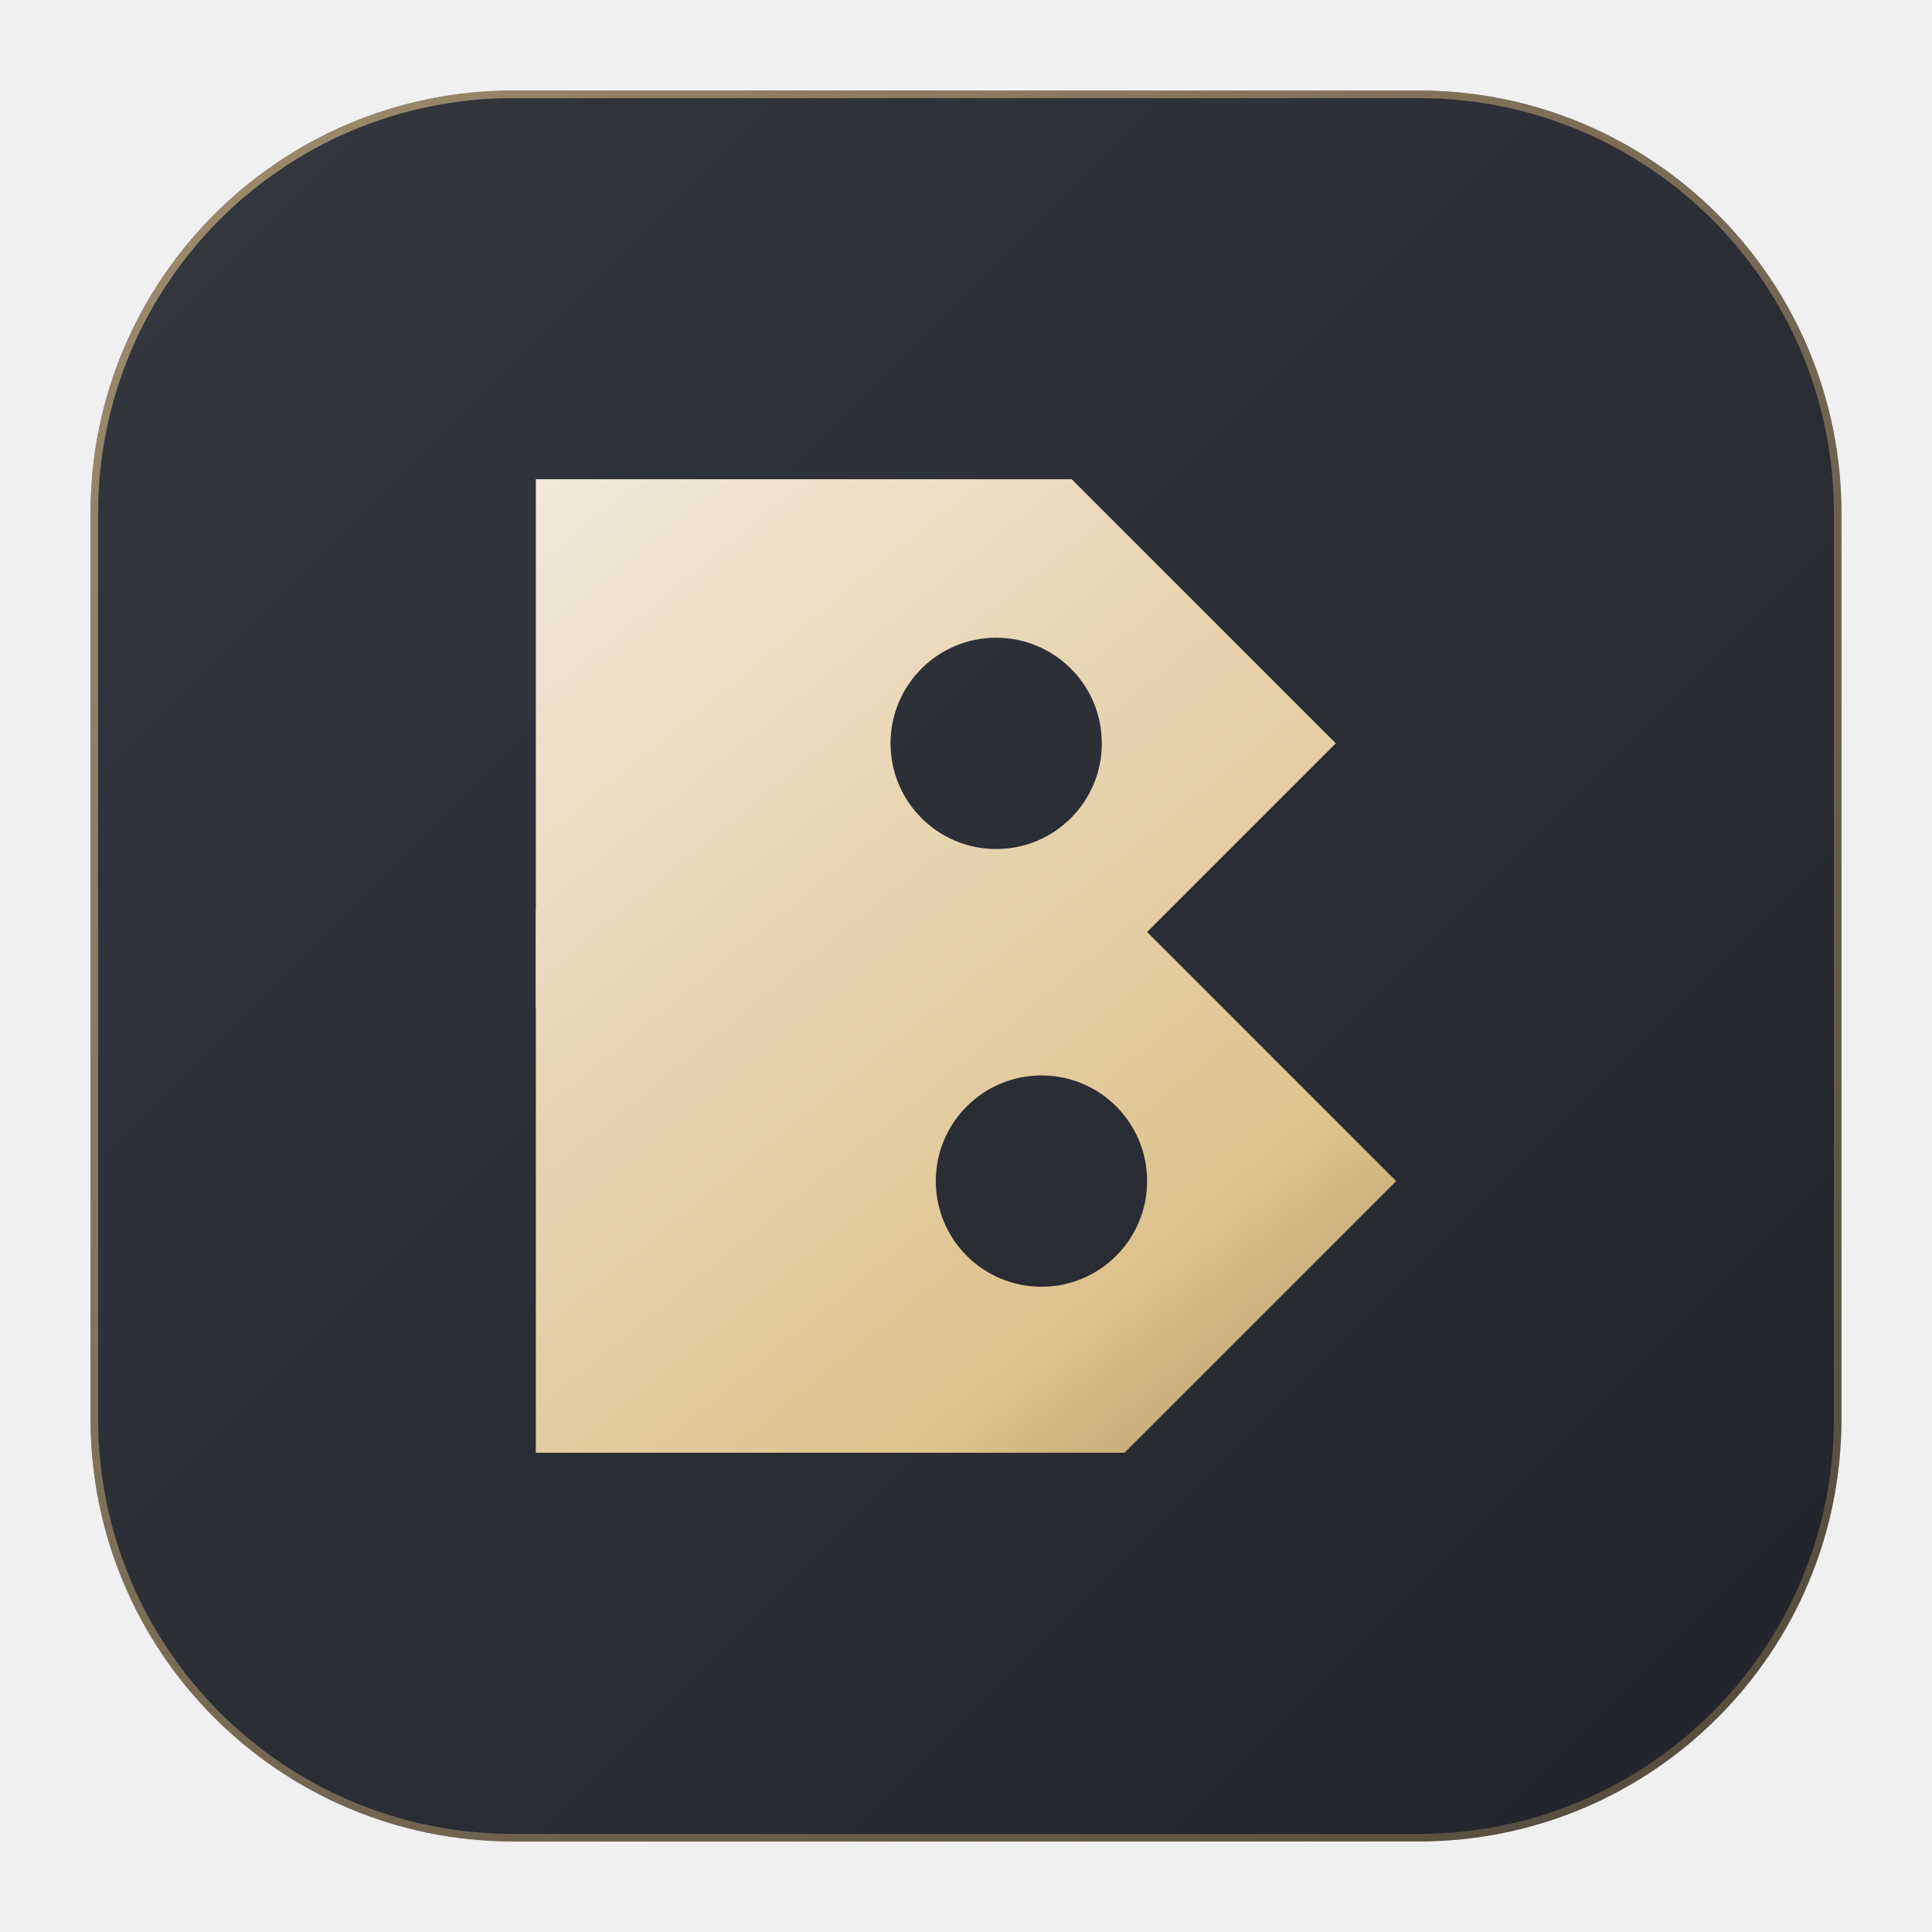
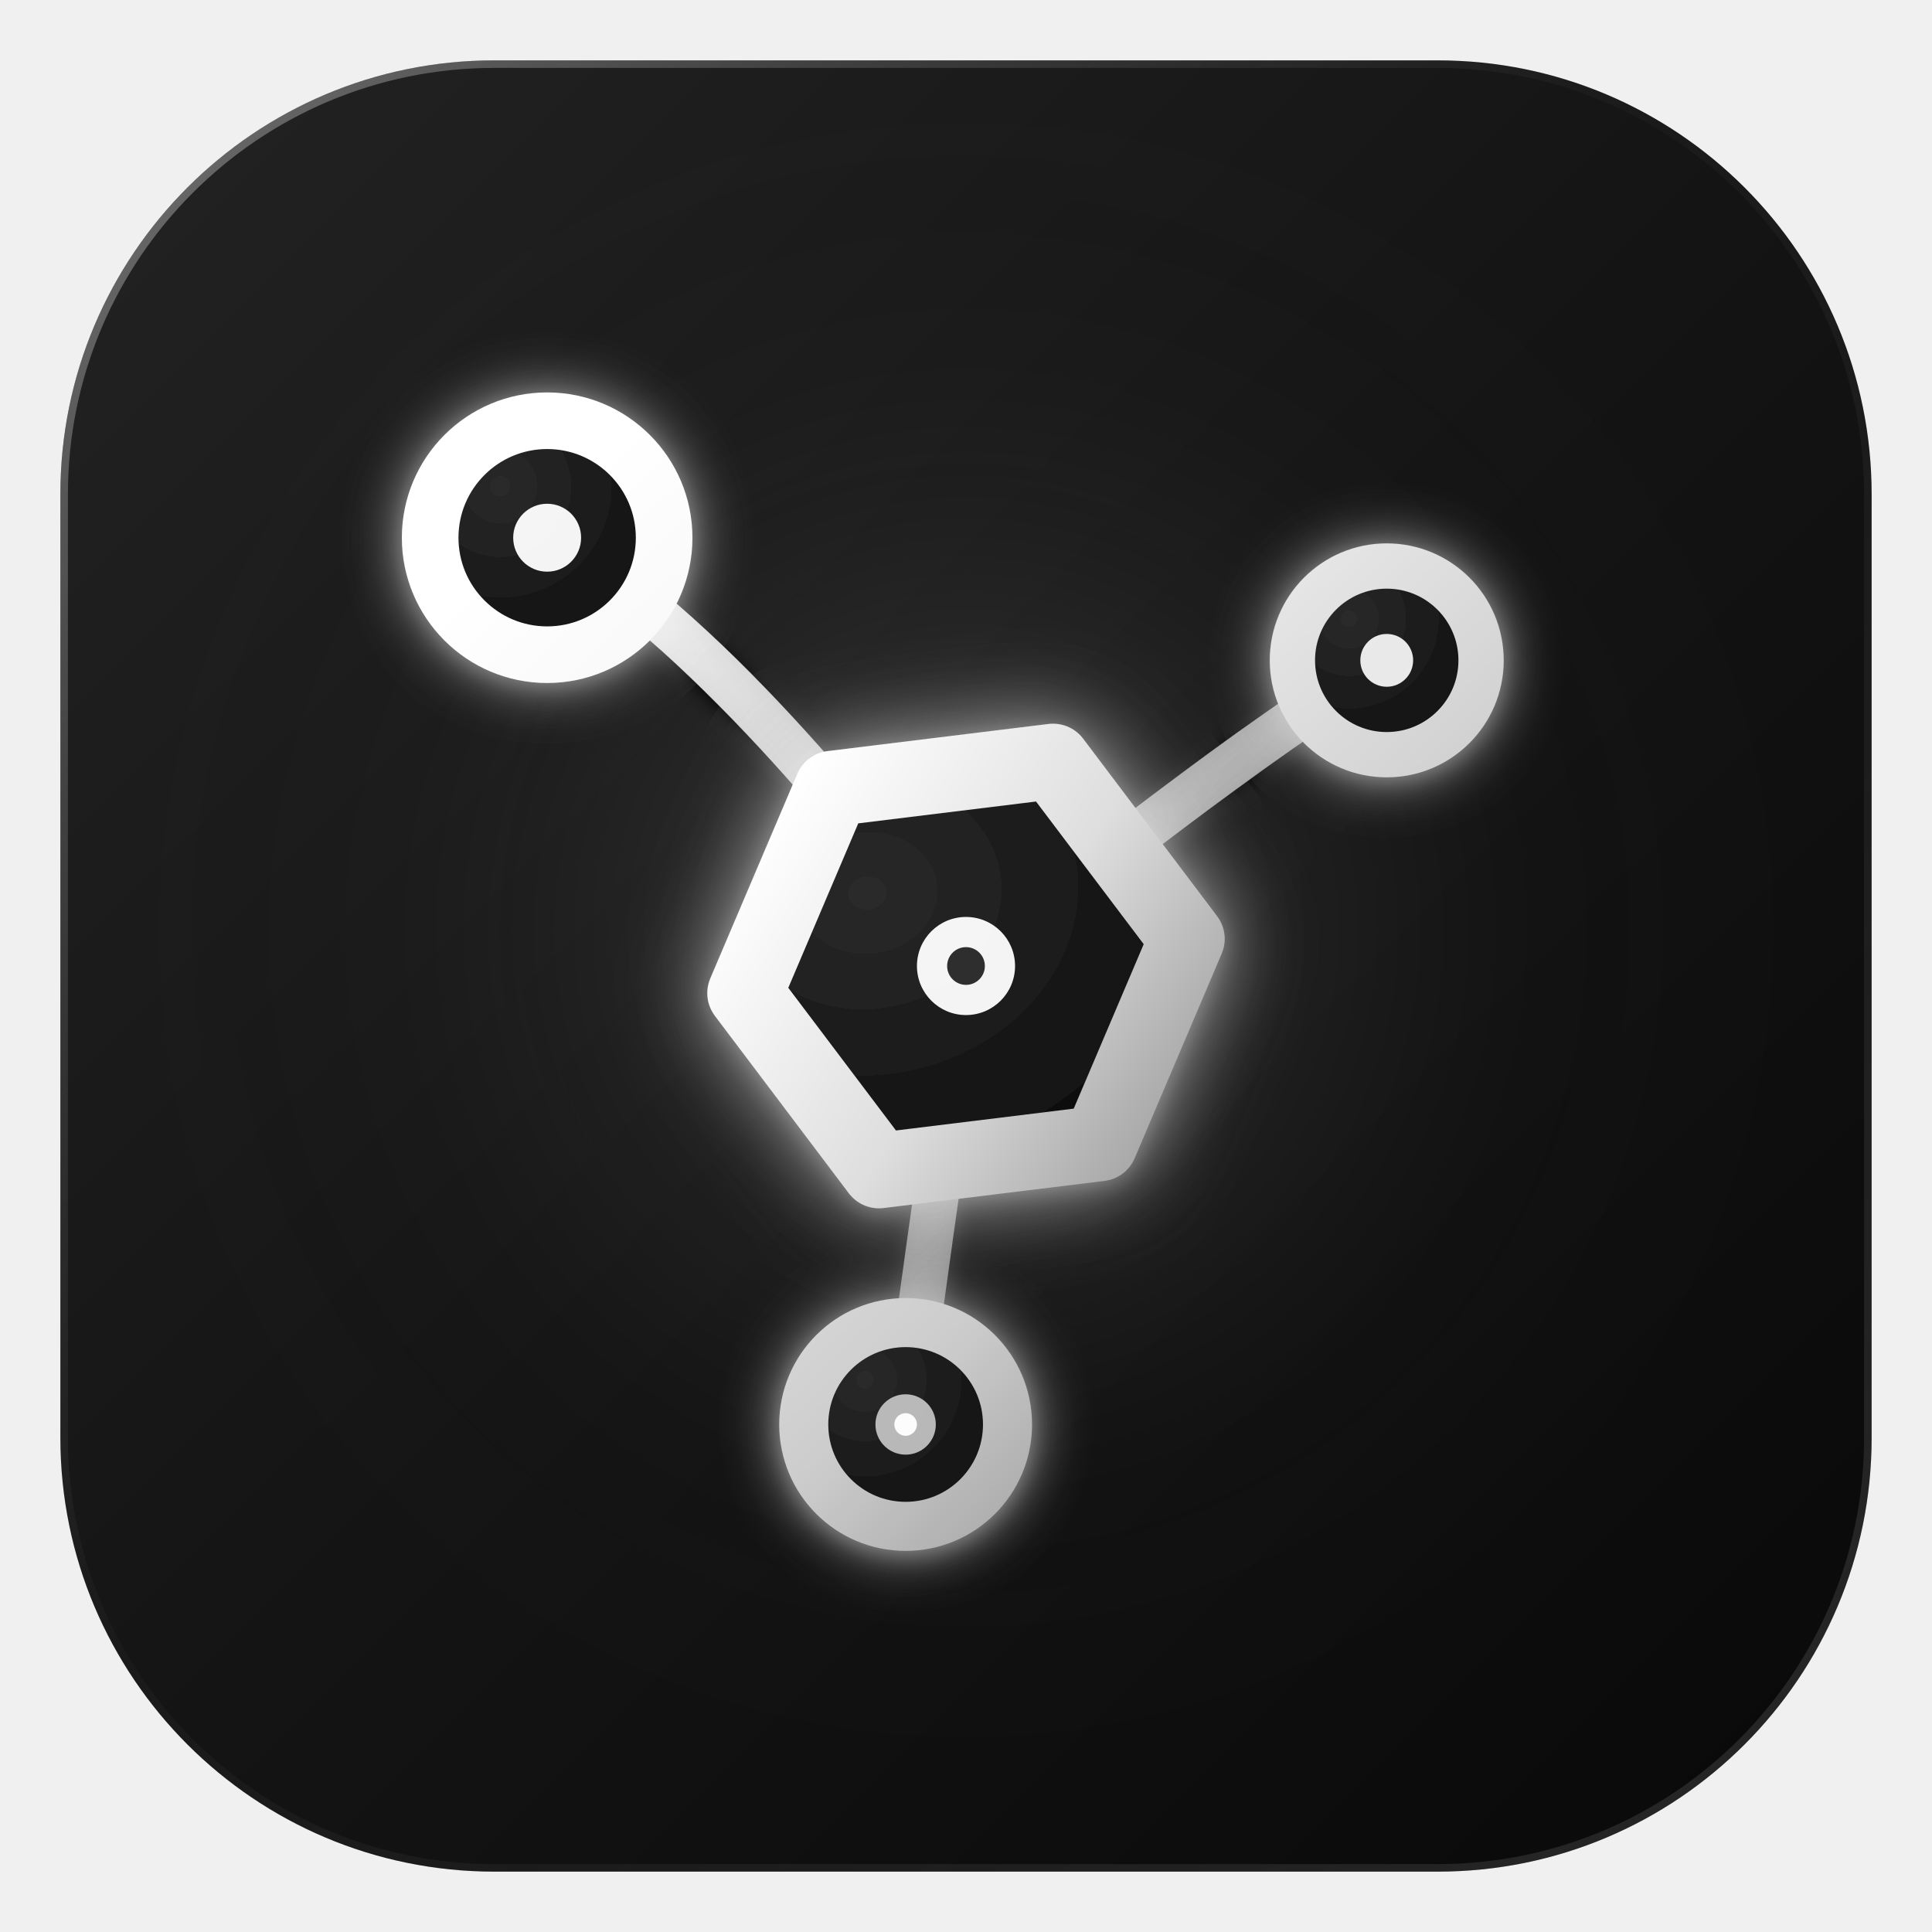
- <svg xmlns="http://www.w3.org/2000/svg" viewBox="0 0 512 512" role="img" aria-labelledby="title desc">
+ <svg xmlns="http://www.w3.org/2000/svg" viewBox="0 0 1024 1024" role="img" aria-labelledby="bos-title">
  <defs>
-     <linearGradient id="bos-bg" x1="0" y1="0" x2="512" y2="512" gradientUnits="userSpaceOnUse">
-       <stop stop-color="#35383f" />
-       <stop offset="0.55" stop-color="#2b2d34" />
-       <stop offset="1" stop-color="#202229" />
+     <linearGradient id="bw-bg" x1="0" y1="0" x2="1024" y2="1024" gradientUnits="userSpaceOnUse">
+       <stop offset="0%" stop-color="#242424" />
+       <stop offset="50%" stop-color="#141414" />
+       <stop offset="100%" stop-color="#080808" />
    </linearGradient>
-     <linearGradient id="bos-rim" x1="0" y1="0" x2="512" y2="512" gradientUnits="userSpaceOnUse">
-       <stop stop-color="rgba(221,194,140,0.65)" />
-       <stop offset="1" stop-color="rgba(165,139,93,0.35)" />
+     <radialGradient id="bw-glow" cx="50%" cy="48%" r="52%">
+       <stop offset="0%" stop-color="#ffffff" stop-opacity="0.16" />
+       <stop offset="60%" stop-color="#555555" stop-opacity="0.04" />
+       <stop offset="100%" stop-color="#080808" stop-opacity="0" />
+     </radialGradient>
+     <linearGradient id="bw-rim" x1="0%" y1="0%" x2="100%" y2="100%">
+       <stop offset="0%" stop-color="#ffffff" stop-opacity="0.4" />
+       <stop offset="45%" stop-color="#444444" stop-opacity="0.1" />
+       <stop offset="100%" stop-color="#888888" stop-opacity="0.25" />
    </linearGradient>
-     <linearGradient id="bos-glyph" x1="142" y1="120" x2="370" y2="400" gradientUnits="userSpaceOnUse">
-       <stop stop-color="#f2e9da" />
-       <stop offset="0.75" stop-color="#ddc28c" />
-       <stop offset="1" stop-color="#a58b5d" />
+     <linearGradient id="bw-spoke" x1="290" y1="285" x2="735" y2="760" gradientUnits="userSpaceOnUse">
+       <stop offset="0%" stop-color="#ffffff" stop-opacity="0.95" />
+       <stop offset="50%" stop-color="#d4d4d4" stop-opacity="0.75" />
+       <stop offset="100%" stop-color="#8a8a8a" stop-opacity="0.55" />
    </linearGradient>
-     <mask id="bos-aperture-mask">
-       <rect width="512" height="512" fill="#ffffff" />
-       <circle cx="264" cy="197" r="28" fill="#000000" />
-       <circle cx="276" cy="313" r="28" fill="#000000" />
-     </mask>
+     <linearGradient id="bw-metal" x1="280" y1="280" x2="740" y2="760" gradientUnits="userSpaceOnUse">
+       <stop offset="0%" stop-color="#ffffff" />
+       <stop offset="35%" stop-color="#f0f0f0" />
+       <stop offset="70%" stop-color="#cccccc" />
+       <stop offset="100%" stop-color="#888888" />
+     </linearGradient>
+     <linearGradient id="bw-hexstroke" x1="419" y1="422" x2="643" y2="614" gradientUnits="userSpaceOnUse">
+       <stop offset="0%" stop-color="#ffffff" />
+       <stop offset="50%" stop-color="#dedede" />
+       <stop offset="100%" stop-color="#999999" />
+     </linearGradient>
+     <radialGradient id="bw-nf" cx="30%" cy="28%" r="72%">
+       <stop offset="0%" stop-color="#2a2a2a" />
+       <stop offset="100%" stop-color="#111111" />
+     </radialGradient>
+     <filter id="bw-fx" x="-35%" y="-35%" width="170%" height="170%">
+       <feDropShadow dx="0" dy="8" stdDeviation="20" flood-color="#ffffff" flood-opacity="0.15" />
+       <feDropShadow dx="0" dy="2" stdDeviation="5" flood-color="#000000" flood-opacity="0.9" />
+     </filter>
+     <filter id="bw-ng" x="-80%" y="-80%" width="260%" height="260%">
+       <feDropShadow dx="0" dy="0" stdDeviation="15" flood-color="#ffffff" flood-opacity="0.45" />
+     </filter>
+     <filter id="bw-hg" x="-60%" y="-60%" width="220%" height="220%">
+       <feDropShadow dx="0" dy="0" stdDeviation="22" flood-color="#ffffff" flood-opacity="0.5" />
+     </filter>
  </defs>
-   <rect x="24" y="24" width="464" height="464" rx="112" fill="url(#bos-bg)" />
-   <rect x="25" y="25" width="462" height="462" rx="111" stroke="url(#bos-rim)" stroke-width="2" fill="none" />
-   <g mask="url(#bos-aperture-mask)">
-     <path d="M 142 127 H 284 L 354 197 L 284 267 H 142 Z" fill="url(#bos-glyph)" />
-     <path d="M 142 241 H 298 L 370 313 L 298 385 H 142 Z" fill="url(#bos-glyph)" />
+   <rect x="32" y="32" width="960" height="960" rx="230" fill="url(#bw-bg)" />
+   <rect x="32" y="32" width="960" height="960" rx="230" fill="url(#bw-glow)" />
+   <rect x="34" y="34" width="956" height="956" rx="228" fill="none" stroke="url(#bw-rim)" stroke-width="4" />
+   <g filter="url(#bw-fx)">
+     <path d="M290 285 C370 330 460 440 512 512 C575 465 660 395 735 350 M512 512 C505 580 490 670 480 755" fill="none" stroke="url(#bw-spoke)" stroke-width="24" stroke-linecap="round" />
+     <g filter="url(#bw-ng)">
+       <circle cx="290" cy="285" r="62" fill="url(#bw-nf)" stroke="url(#bw-metal)" stroke-width="30" />
+       <circle cx="290" cy="285" r="18" fill="#ffffff" opacity="0.95" />
+       <circle cx="735" cy="350" r="50" fill="url(#bw-nf)" stroke="url(#bw-metal)" stroke-width="24" />
+       <circle cx="735" cy="350" r="14" fill="#ffffff" opacity="0.9" />
+       <circle cx="480" cy="755" r="54" fill="url(#bw-nf)" stroke="url(#bw-metal)" stroke-width="26" />
+       <circle cx="480" cy="755" r="16" fill="#d4d4d4" opacity="0.85" />
+       <circle cx="480" cy="755" r="6" fill="#ffffff" opacity="0.95" />
+     </g>
+     <g filter="url(#bw-hg)">
+       <polygon points="630,512 571,614 453,614 394,512 453,410 571,410" transform="rotate(-7 512 512)" fill="url(#bw-nf)" stroke="url(#bw-hexstroke)" stroke-width="40" stroke-linejoin="round" />
+       <circle cx="512" cy="512" r="26" fill="#ffffff" opacity="0.95" />
+       <circle cx="512" cy="512" r="10" fill="#171717" opacity="0.9" />
+     </g>
  </g>
</svg>
